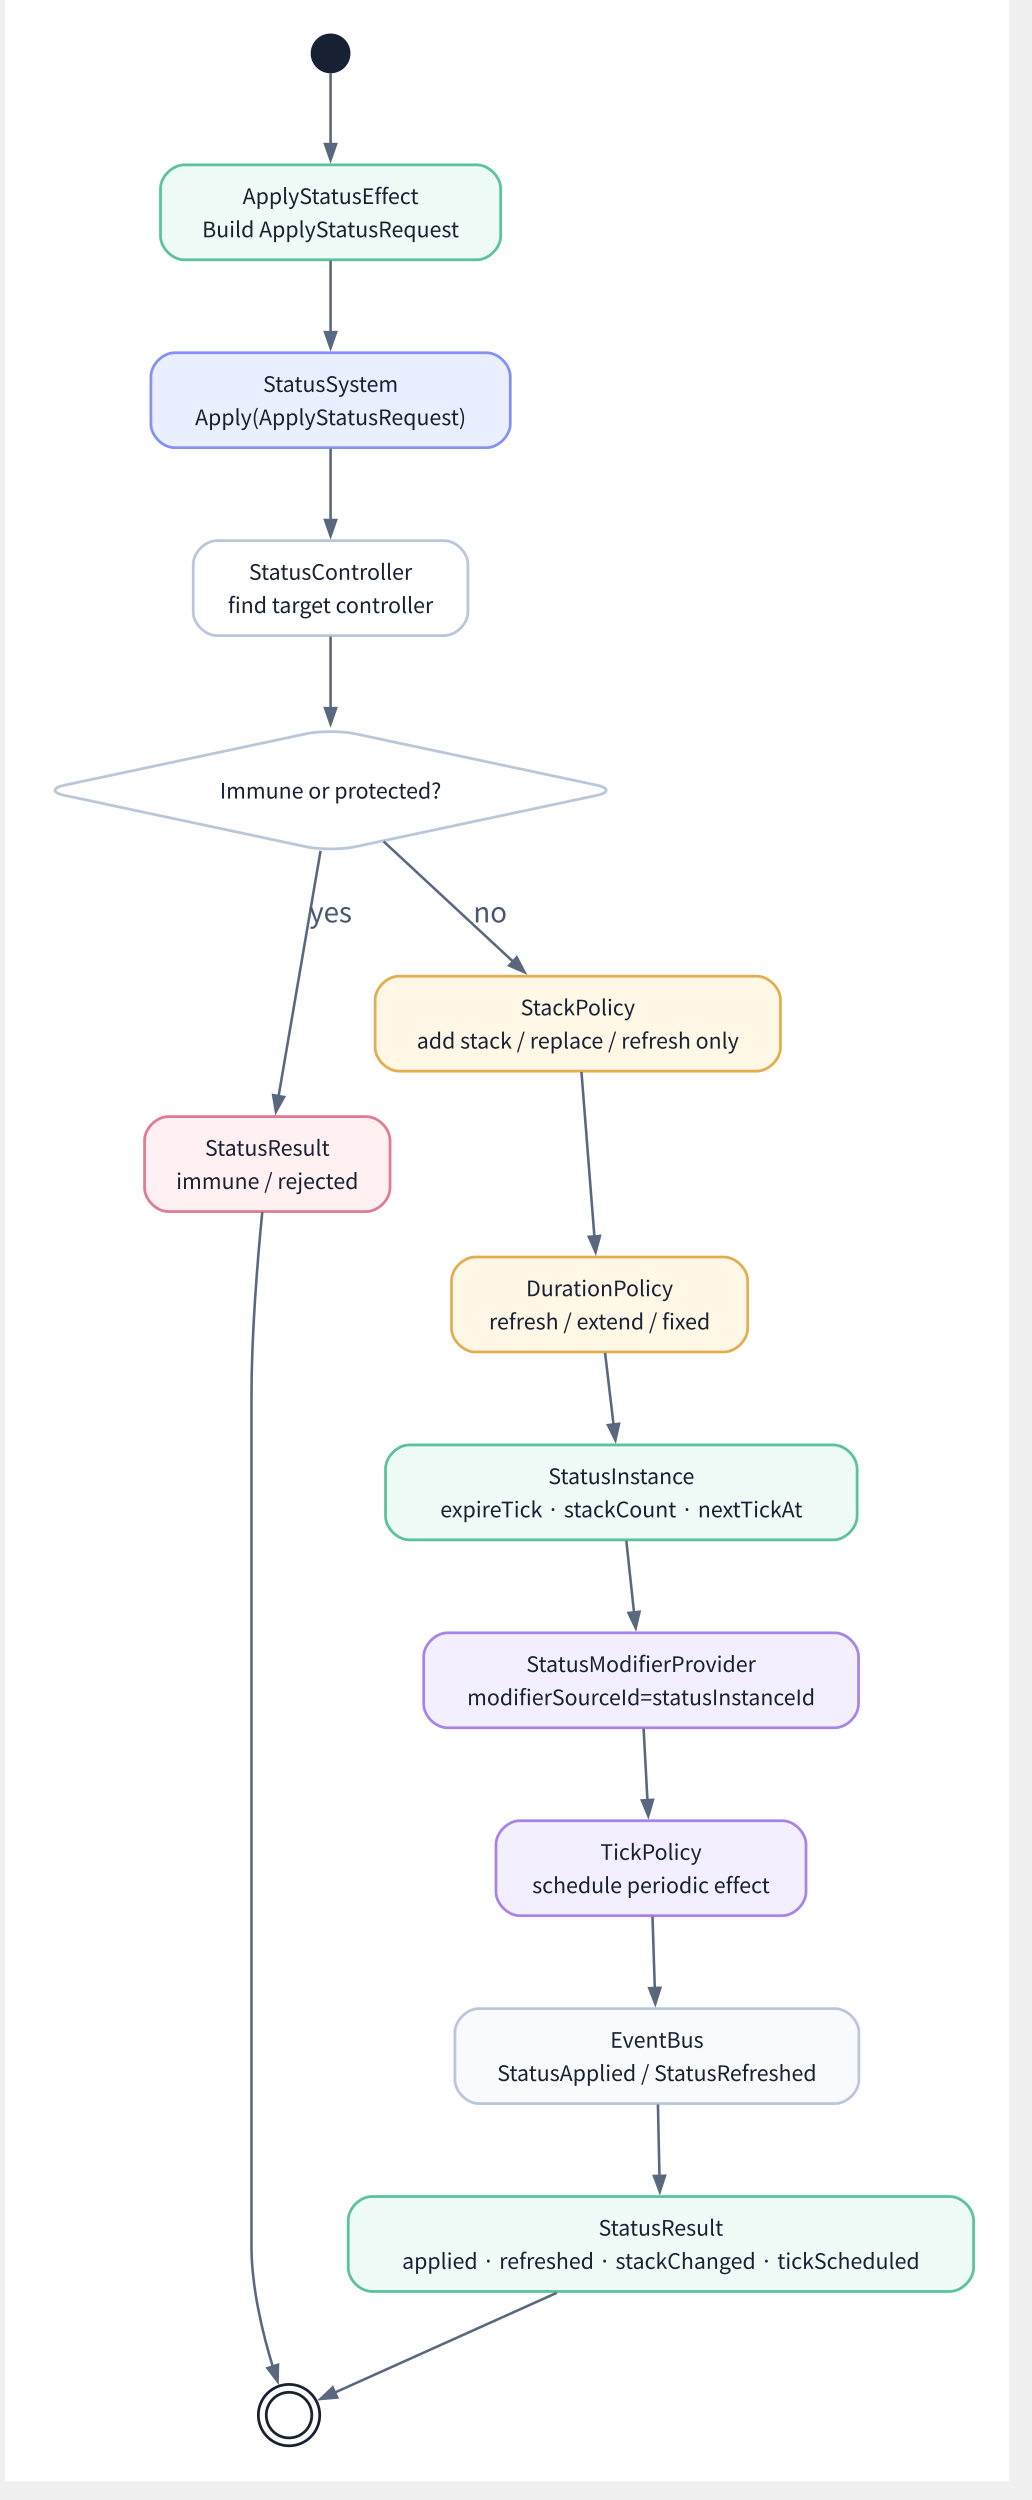
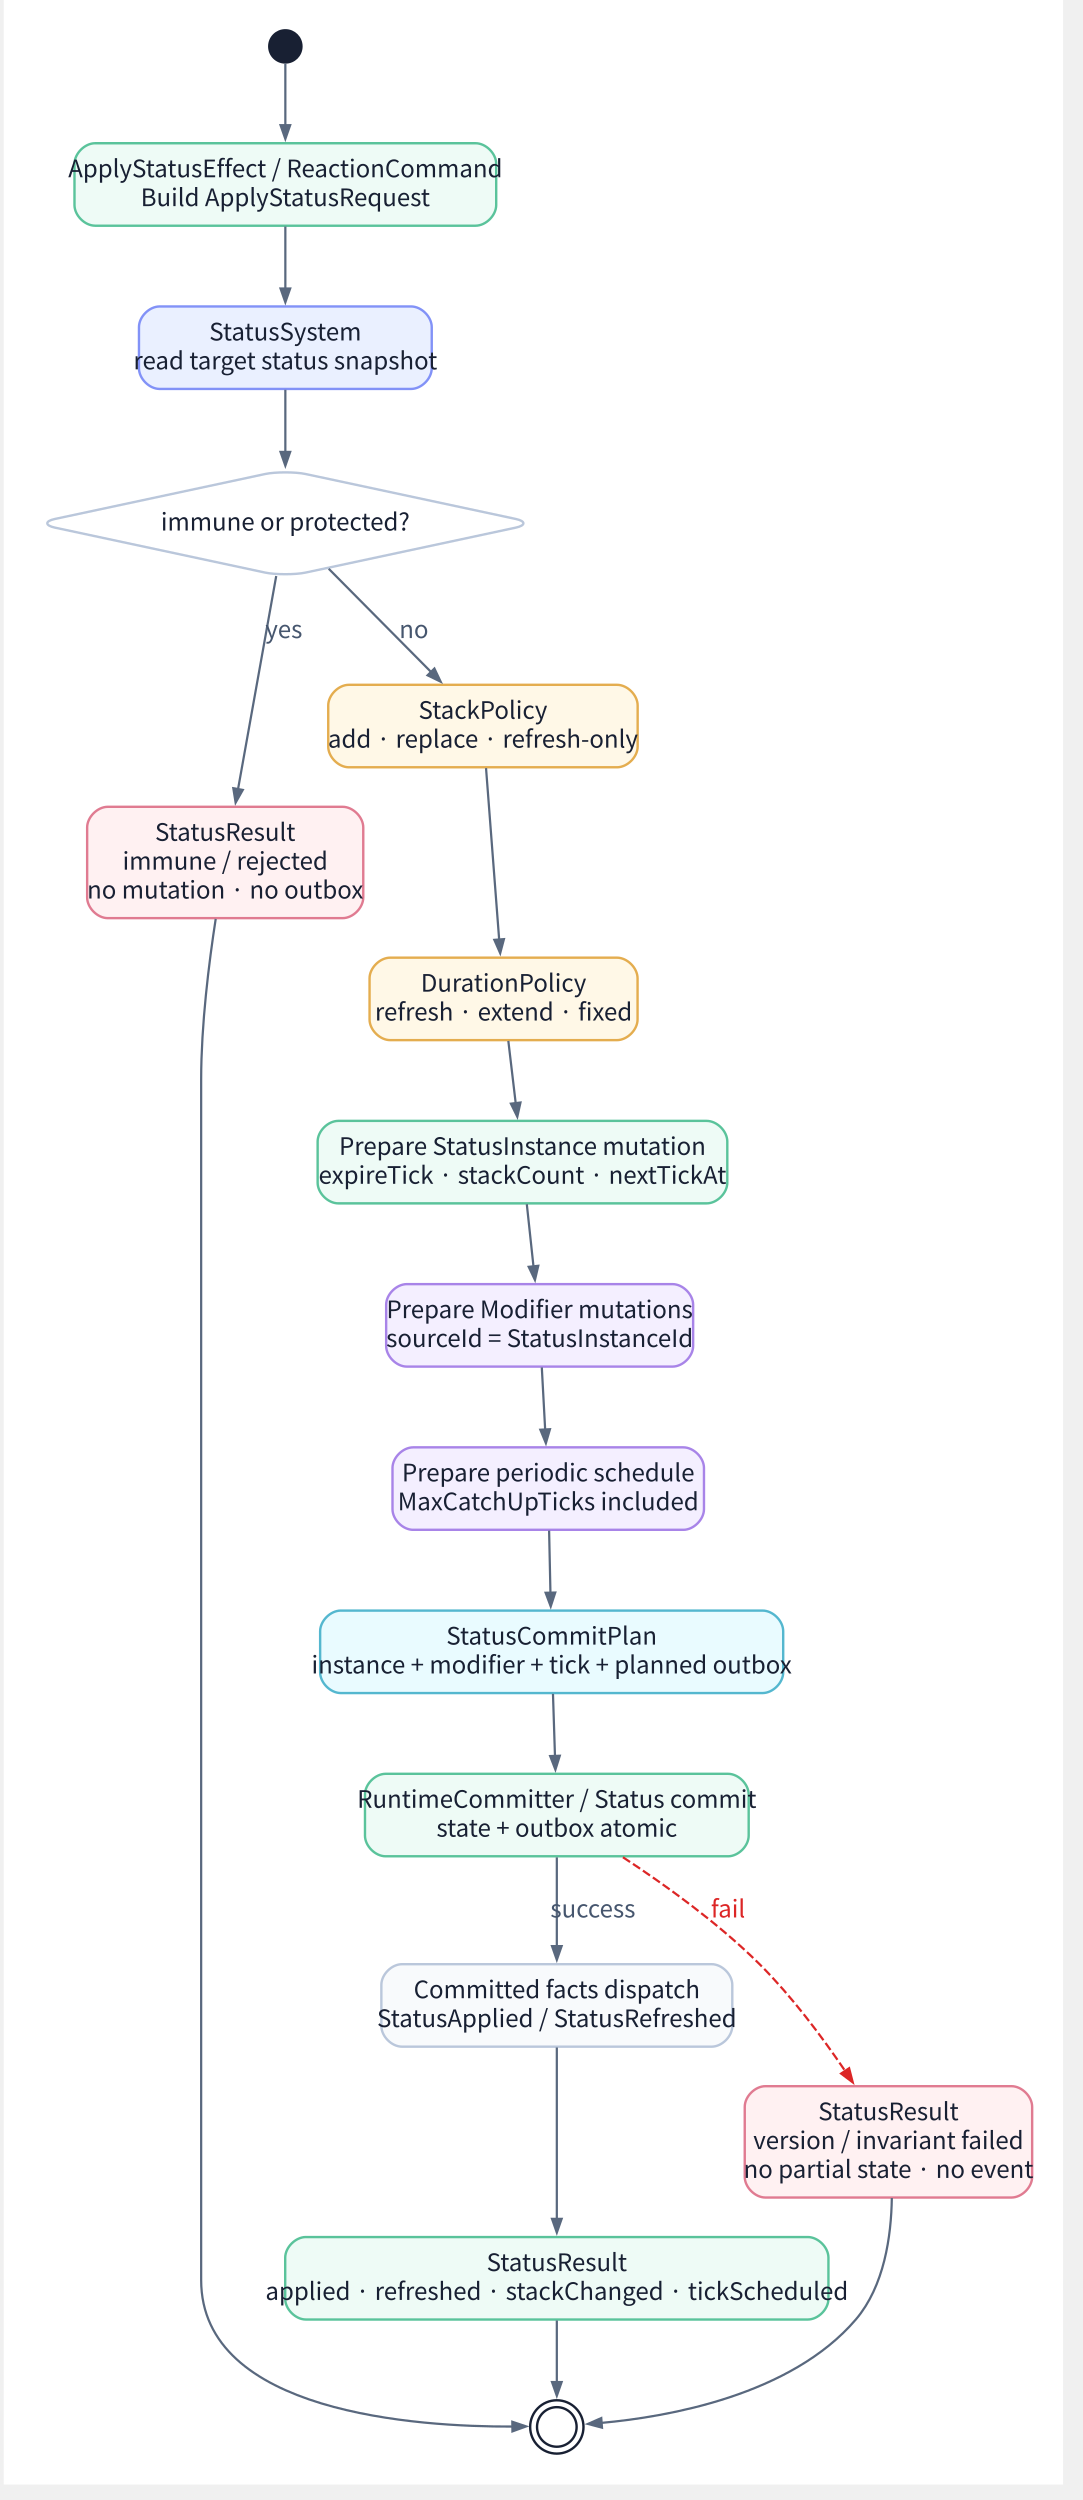
- <svg xmlns="http://www.w3.org/2000/svg" width="525pt" height="1272pt" viewBox="9.00 9.00 516.00 1264.00">
-   <style>.node text { font-size: 90%; }</style>
-   <g id="graph0" class="graph" transform="scale(1 1) rotate(0) translate(26.64 1245.6)">
-     <polygon fill="#ffffff" stroke="none" points="-18,18 -18,-1236.96 489.74,-1236.96 489.74,18 -18,18" />
+ <svg xmlns="http://www.w3.org/2000/svg" width="634pt" height="1464pt" viewBox="9.00 9.00 625.00 1455.00">
+   <g id="graph0" class="graph" transform="scale(1 1) rotate(0) translate(26.64 1437)">
+     <polygon fill="#ffffff" stroke="none" points="-18,18 -18,-1428.36 598.52,-1428.36 598.52,18 -18,18" />
    <g id="node1" class="node">
-       <ellipse fill="#182033" stroke="#182033" stroke-width="1.4" cx="146.65" cy="-1209.6" rx="9.36" ry="9.36" />
+       <ellipse fill="#182033" stroke="#182033" stroke-width="1.4" cx="145.88" cy="-1401" rx="9.36" ry="9.36" />
    </g>
    <g id="node2" class="node">
-       <path fill="#eefbf6" stroke="#5ac39b" stroke-width="1.4" d="M220.65,-1153.24C220.65,-1153.24 72.66,-1153.24 72.66,-1153.24 66.66,-1153.24 60.66,-1147.24 60.66,-1141.24 60.66,-1141.24 60.66,-1117.24 60.66,-1117.24 60.66,-1111.24 66.66,-1105.24 72.66,-1105.24 72.66,-1105.24 220.65,-1105.24 220.65,-1105.24 226.65,-1105.24 232.65,-1111.24 232.65,-1117.24 232.65,-1117.24 232.65,-1141.24 232.65,-1141.24 232.65,-1147.24 226.65,-1153.24 220.65,-1153.24" />
-       <text xml:space="preserve" text-anchor="middle" x="146.65" y="-1133.44" font-family="Noto Sans CJK KR" font-size="14.00" fill="#182033">ApplyStatusEffect</text>
-       <text xml:space="preserve" text-anchor="middle" x="146.65" y="-1116.64" font-family="Noto Sans CJK KR" font-size="14.00" fill="#182033">Build ApplyStatusRequest</text>
+       <path fill="#eefbf6" stroke="#5ac39b" stroke-width="1.4" d="M256.6,-1344.64C256.6,-1344.64 35.16,-1344.64 35.16,-1344.64 29.16,-1344.64 23.16,-1338.64 23.16,-1332.64 23.16,-1332.64 23.16,-1308.64 23.16,-1308.64 23.16,-1302.64 29.16,-1296.64 35.16,-1296.64 35.16,-1296.64 256.6,-1296.64 256.6,-1296.64 262.6,-1296.64 268.6,-1302.64 268.6,-1308.64 268.6,-1308.64 268.6,-1332.64 268.6,-1332.64 268.6,-1338.64 262.6,-1344.64 256.6,-1344.64" />
+       <text xml:space="preserve" text-anchor="middle" x="145.88" y="-1324.84" font-family="Noto Sans CJK KR" font-size="14.00" fill="#182033">ApplyStatusEffect / ReactionCommand</text>
+       <text xml:space="preserve" text-anchor="middle" x="145.88" y="-1308.04" font-family="Noto Sans CJK KR" font-size="14.00" fill="#182033">Build ApplyStatusRequest</text>
    </g>
    <g id="edge1" class="edge">
-       <path fill="none" stroke="#59687e" stroke-width="1.3" d="M146.65,-1199.61C146.65,-1190.77 146.65,-1176.72 146.65,-1163.58" />
-       <polygon fill="#59687e" stroke="#59687e" stroke-width="1.3" points="149.45,-1163.76 146.65,-1155.76 143.85,-1163.76 149.45,-1163.76" />
+       <path fill="none" stroke="#59687e" stroke-width="1.3" d="M145.88,-1391.01C145.88,-1382.17 145.88,-1368.12 145.88,-1354.98" />
+       <polygon fill="#59687e" stroke="#59687e" stroke-width="1.3" points="148.68,-1355.16 145.88,-1347.16 143.08,-1355.16 148.68,-1355.16" />
    </g>
    <g id="node3" class="node">
-       <path fill="#eaf0ff" stroke="#8292f7" stroke-width="1.4" d="M225.5,-1058.24C225.5,-1058.24 67.81,-1058.24 67.81,-1058.24 61.81,-1058.24 55.81,-1052.24 55.81,-1046.24 55.81,-1046.24 55.81,-1022.24 55.81,-1022.24 55.81,-1016.24 61.81,-1010.24 67.81,-1010.24 67.81,-1010.24 225.5,-1010.24 225.5,-1010.24 231.5,-1010.24 237.5,-1016.24 237.5,-1022.24 237.5,-1022.24 237.5,-1046.24 237.5,-1046.24 237.5,-1052.24 231.5,-1058.24 225.5,-1058.24" />
-       <text xml:space="preserve" text-anchor="middle" x="146.65" y="-1038.44" font-family="Noto Sans CJK KR" font-size="14.00" fill="#182033">StatusSystem</text>
-       <text xml:space="preserve" text-anchor="middle" x="146.65" y="-1021.64" font-family="Noto Sans CJK KR" font-size="14.00" fill="#182033">Apply(ApplyStatusRequest)</text>
+       <path fill="#eaf0ff" stroke="#8292f7" stroke-width="1.4" d="M219.08,-1249.64C219.08,-1249.64 72.69,-1249.64 72.69,-1249.64 66.69,-1249.64 60.69,-1243.64 60.69,-1237.64 60.69,-1237.64 60.69,-1213.64 60.69,-1213.64 60.69,-1207.64 66.69,-1201.64 72.69,-1201.64 72.69,-1201.64 219.08,-1201.64 219.08,-1201.64 225.08,-1201.64 231.08,-1207.64 231.08,-1213.64 231.08,-1213.64 231.08,-1237.64 231.08,-1237.64 231.08,-1243.64 225.08,-1249.64 219.08,-1249.64" />
+       <text xml:space="preserve" text-anchor="middle" x="145.88" y="-1229.84" font-family="Noto Sans CJK KR" font-size="14.00" fill="#182033">StatusSystem</text>
+       <text xml:space="preserve" text-anchor="middle" x="145.88" y="-1213.04" font-family="Noto Sans CJK KR" font-size="14.00" fill="#182033">read target status snapshot</text>
    </g>
    <g id="edge2" class="edge">
-       <path fill="none" stroke="#59687e" stroke-width="1.3" d="M146.65,-1104.77C146.65,-1093.76 146.65,-1080.44 146.65,-1068.41" />
-       <polygon fill="#59687e" stroke="#59687e" stroke-width="1.3" points="149.45,-1068.67 146.65,-1060.67 143.85,-1068.67 149.45,-1068.67" />
+       <path fill="none" stroke="#59687e" stroke-width="1.3" d="M145.88,-1296.17C145.88,-1285.16 145.88,-1271.84 145.88,-1259.81" />
+       <polygon fill="#59687e" stroke="#59687e" stroke-width="1.3" points="148.68,-1260.07 145.88,-1252.07 143.08,-1260.07 148.68,-1260.07" />
    </g>
    <g id="node4" class="node">
-       <path fill="#ffffff" stroke="#bac7db" stroke-width="1.4" d="M204.1,-963.24C204.1,-963.24 89.21,-963.24 89.21,-963.24 83.21,-963.24 77.21,-957.24 77.21,-951.24 77.21,-951.24 77.21,-927.24 77.21,-927.24 77.21,-921.24 83.21,-915.24 89.21,-915.24 89.21,-915.24 204.1,-915.24 204.1,-915.24 210.1,-915.24 216.1,-921.24 216.1,-927.24 216.1,-927.24 216.1,-951.24 216.1,-951.24 216.1,-957.24 210.1,-963.24 204.1,-963.24" />
-       <text xml:space="preserve" text-anchor="middle" x="146.65" y="-943.44" font-family="Noto Sans CJK KR" font-size="14.00" fill="#182033">StatusController</text>
-       <text xml:space="preserve" text-anchor="middle" x="146.65" y="-926.64" font-family="Noto Sans CJK KR" font-size="14.00" fill="#182033">find target controller</text>
+       <path fill="#ffffff" stroke="#bac7db" stroke-width="1.4" d="M134.15,-1152.13C134.15,-1152.13 11.73,-1125.95 11.73,-1125.95 5.87,-1124.69 5.87,-1122.19 11.73,-1120.93 11.73,-1120.93 134.15,-1094.75 134.15,-1094.75 140.01,-1093.49 151.75,-1093.49 157.62,-1094.75 157.62,-1094.75 280.03,-1120.93 280.03,-1120.93 285.9,-1122.19 285.9,-1124.69 280.03,-1125.95 280.03,-1125.95 157.62,-1152.13 157.62,-1152.13 151.75,-1153.39 140.01,-1153.39 134.15,-1152.13" />
+       <text xml:space="preserve" text-anchor="middle" x="145.88" y="-1119.24" font-family="Noto Sans CJK KR" font-size="14.00" fill="#182033">immune or protected?</text>
    </g>
    <g id="edge3" class="edge">
-       <path fill="none" stroke="#59687e" stroke-width="1.3" d="M146.65,-1009.77C146.65,-998.76 146.65,-985.44 146.65,-973.41" />
-       <polygon fill="#59687e" stroke="#59687e" stroke-width="1.3" points="149.45,-973.67 146.65,-965.67 143.85,-973.67 149.45,-973.67" />
+       <path fill="none" stroke="#59687e" stroke-width="1.3" d="M145.88,-1201.15C145.88,-1190.28 145.88,-1177.07 145.88,-1164.69" />
+       <polygon fill="#59687e" stroke="#59687e" stroke-width="1.3" points="148.68,-1164.97 145.88,-1156.97 143.08,-1164.97 148.68,-1164.97" />
    </g>
    <g id="node5" class="node">
-       <path fill="#ffffff" stroke="#bac7db" stroke-width="1.4" d="M134.92,-865.74C134.92,-865.74 11.74,-839.54 11.74,-839.54 5.87,-838.29 5.87,-835.79 11.74,-834.54 11.74,-834.54 134.92,-808.34 134.92,-808.34 140.79,-807.09 152.52,-807.09 158.39,-808.34 158.39,-808.34 281.57,-834.54 281.57,-834.54 287.44,-835.79 287.44,-838.29 281.57,-839.54 281.57,-839.54 158.39,-865.74 158.39,-865.74 152.52,-866.99 140.79,-866.99 134.92,-865.74" />
-       <text xml:space="preserve" text-anchor="middle" x="146.65" y="-832.84" font-family="Noto Sans CJK KR" font-size="14.00" fill="#182033">Immune or protected?</text>
+       <path fill="#fff1f2" stroke="#e07b91" stroke-width="1.4" d="M179.23,-958.44C179.23,-958.44 42.53,-958.44 42.53,-958.44 36.53,-958.44 30.53,-952.44 30.53,-946.44 30.53,-946.44 30.53,-905.64 30.53,-905.64 30.53,-899.64 36.53,-893.64 42.53,-893.64 42.53,-893.64 179.23,-893.64 179.23,-893.64 185.23,-893.64 191.23,-899.64 191.23,-905.64 191.23,-905.64 191.23,-946.44 191.23,-946.44 191.23,-952.44 185.23,-958.44 179.23,-958.44" />
+       <text xml:space="preserve" text-anchor="middle" x="110.88" y="-938.64" font-family="Noto Sans CJK KR" font-size="14.00" fill="#182033">StatusResult</text>
+       <text xml:space="preserve" text-anchor="middle" x="110.88" y="-921.84" font-family="Noto Sans CJK KR" font-size="14.00" fill="#182033">immune / rejected</text>
+       <text xml:space="preserve" text-anchor="middle" x="110.88" y="-905.04" font-family="Noto Sans CJK KR" font-size="14.00" fill="#182033">no mutation · no outbox</text>
    </g>
    <g id="edge4" class="edge">
-       <path fill="none" stroke="#59687e" stroke-width="1.3" d="M146.65,-914.75C146.65,-903.88 146.65,-890.67 146.65,-878.29" />
-       <polygon fill="#59687e" stroke="#59687e" stroke-width="1.3" points="149.45,-878.57 146.65,-870.57 143.85,-878.57 149.45,-878.57" />
+       <path fill="none" stroke="#59687e" stroke-width="1.3" d="M140.57,-1092.76C134.63,-1059.64 124.99,-1005.8 118.31,-968.52" />
+       <polygon fill="#59687e" stroke="#59687e" stroke-width="1.3" points="121.11,-968.27 116.94,-960.88 115.6,-969.25 121.11,-968.27" />
+       <text xml:space="preserve" text-anchor="middle" x="145.01" y="-1056.64" font-family="Noto Sans CJK KR" font-size="14.00" fill="#46566e">yes</text>
    </g>
    <g id="node6" class="node">
-       <path fill="#fff1f2" stroke="#e07b91" stroke-width="1.4" d="M164.71,-672.04C164.71,-672.04 64.6,-672.04 64.6,-672.04 58.6,-672.04 52.6,-666.04 52.6,-660.04 52.6,-660.04 52.6,-636.04 52.6,-636.04 52.6,-630.04 58.6,-624.04 64.6,-624.04 64.6,-624.04 164.71,-624.04 164.71,-624.04 170.71,-624.04 176.71,-630.04 176.71,-636.04 176.71,-636.04 176.71,-660.04 176.71,-660.04 176.71,-666.04 170.71,-672.04 164.71,-672.04" />
-       <text xml:space="preserve" text-anchor="middle" x="114.65" y="-652.24" font-family="Noto Sans CJK KR" font-size="14.00" fill="#182033">StatusResult</text>
-       <text xml:space="preserve" text-anchor="middle" x="114.65" y="-635.44" font-family="Noto Sans CJK KR" font-size="14.00" fill="#182033">immune / rejected</text>
+       <path fill="#fff8e7" stroke="#e4ad4f" stroke-width="1.4" d="M338.92,-1029.44C338.92,-1029.44 182.84,-1029.44 182.84,-1029.44 176.84,-1029.44 170.84,-1023.44 170.84,-1017.44 170.84,-1017.44 170.84,-993.44 170.84,-993.44 170.84,-987.44 176.84,-981.44 182.84,-981.44 182.84,-981.44 338.92,-981.44 338.92,-981.44 344.92,-981.44 350.92,-987.44 350.92,-993.44 350.92,-993.44 350.92,-1017.44 350.92,-1017.44 350.92,-1023.44 344.92,-1029.44 338.92,-1029.44" />
+       <text xml:space="preserve" text-anchor="middle" x="260.88" y="-1009.64" font-family="Noto Sans CJK KR" font-size="14.00" fill="#182033">StackPolicy</text>
+       <text xml:space="preserve" text-anchor="middle" x="260.88" y="-992.84" font-family="Noto Sans CJK KR" font-size="14.00" fill="#182033">add · replace · refresh-only</text>
+     </g>
+     <g id="edge6" class="edge">
+       <path fill="none" stroke="#59687e" stroke-width="1.3" d="M171.12,-1096.98C188.78,-1079.16 212.46,-1055.29 231.06,-1036.52" />
+       <polygon fill="#59687e" stroke="#59687e" stroke-width="1.3" points="232.63,-1038.91 236.27,-1031.26 228.65,-1034.97 232.63,-1038.91" />
+       <text xml:space="preserve" text-anchor="middle" x="220.68" y="-1056.64" font-family="Noto Sans CJK KR" font-size="14.00" fill="#46566e">no</text>
+     </g>
+     <g id="node16" class="node">
+       <ellipse fill="#ffffff" stroke="#182033" stroke-width="1.4" cx="303.88" cy="-15.52" rx="11.52" ry="11.52" />
+       <ellipse fill="none" stroke="#182033" stroke-width="1.4" cx="303.88" cy="-15.52" rx="15.52" ry="15.52" />
    </g>
    <g id="edge5" class="edge">
-       <path fill="none" stroke="#59687e" stroke-width="1.3" d="M141.58,-806.41C135.81,-772.67 126.4,-717.66 120.37,-682.43" />
-       <polygon fill="#59687e" stroke="#59687e" stroke-width="1.3" points="123.13,-681.96 119.02,-674.55 117.61,-682.91 123.13,-681.96" />
-       <text xml:space="preserve" text-anchor="middle" x="146.66" y="-770.24" font-family="Noto Sans CJK KR" font-size="14.00" fill="#46566e">yes</text>
+       <path fill="none" stroke="#59687e" stroke-width="1.3" d="M105.35,-893.19C101.44,-867.91 96.88,-831.62 96.88,-799.64 96.88,-799.64 96.88,-799.64 96.88,-101.04 96.88,-23.55 222.76,-15.52 278.2,-15.74" />
+       <polygon fill="#59687e" stroke="#59687e" stroke-width="1.3" points="277.98,-18.53 286.02,-15.84 278.05,-12.94 277.98,-18.53" />
    </g>
    <g id="node7" class="node">
-       <path fill="#fff8e7" stroke="#e4ad4f" stroke-width="1.4" d="M362.13,-743.04C362.13,-743.04 181.18,-743.04 181.18,-743.04 175.18,-743.04 169.18,-737.04 169.18,-731.04 169.18,-731.04 169.18,-707.04 169.18,-707.04 169.18,-701.04 175.18,-695.04 181.18,-695.04 181.18,-695.04 362.13,-695.04 362.13,-695.04 368.13,-695.04 374.13,-701.04 374.13,-707.04 374.13,-707.04 374.13,-731.04 374.13,-731.04 374.13,-737.04 368.13,-743.04 362.13,-743.04" />
-       <text xml:space="preserve" text-anchor="middle" x="271.65" y="-723.24" font-family="Noto Sans CJK KR" font-size="14.00" fill="#182033">StackPolicy</text>
-       <text xml:space="preserve" text-anchor="middle" x="271.65" y="-706.44" font-family="Noto Sans CJK KR" font-size="14.00" fill="#182033">add stack / replace / refresh only</text>
+       <path fill="#fff8e7" stroke="#e4ad4f" stroke-width="1.4" d="M338.87,-870.64C338.87,-870.64 206.89,-870.64 206.89,-870.64 200.89,-870.64 194.89,-864.64 194.89,-858.64 194.89,-858.64 194.89,-834.64 194.89,-834.64 194.89,-828.64 200.89,-822.64 206.89,-822.64 206.89,-822.64 338.87,-822.64 338.87,-822.64 344.87,-822.64 350.87,-828.64 350.87,-834.64 350.87,-834.64 350.87,-858.64 350.87,-858.64 350.87,-864.64 344.87,-870.64 338.87,-870.64" />
+       <text xml:space="preserve" text-anchor="middle" x="272.88" y="-850.84" font-family="Noto Sans CJK KR" font-size="14.00" fill="#182033">DurationPolicy</text>
+       <text xml:space="preserve" text-anchor="middle" x="272.88" y="-834.04" font-family="Noto Sans CJK KR" font-size="14.00" fill="#182033">refresh · extend · fixed</text>
    </g>
    <g id="edge7" class="edge">
-       <path fill="none" stroke="#59687e" stroke-width="1.3" d="M173.47,-811.16C192.64,-793.37 218.54,-769.33 238.92,-750.41" />
-       <polygon fill="#59687e" stroke="#59687e" stroke-width="1.3" points="240.76,-752.53 244.72,-745.03 236.95,-748.42 240.76,-752.53" />
-       <text xml:space="preserve" text-anchor="middle" x="227.35" y="-770.24" font-family="Noto Sans CJK KR" font-size="14.00" fill="#46566e">no</text>
+       <path fill="none" stroke="#59687e" stroke-width="1.3" d="M262.68,-980.97C264.71,-954.41 268.04,-910.95 270.34,-880.91" />
+       <polygon fill="#59687e" stroke="#59687e" stroke-width="1.3" points="273.1,-881.43 270.92,-873.24 267.52,-881 273.1,-881.43" />
+     </g>
+     <g id="node8" class="node">
+       <path fill="#eefbf6" stroke="#5ac39b" stroke-width="1.4" d="M391.1,-775.64C391.1,-775.64 176.67,-775.64 176.67,-775.64 170.67,-775.64 164.67,-769.64 164.67,-763.64 164.67,-763.64 164.67,-739.64 164.67,-739.64 164.67,-733.64 170.67,-727.64 176.67,-727.64 176.67,-727.64 391.1,-727.64 391.1,-727.64 397.1,-727.64 403.1,-733.64 403.1,-739.64 403.1,-739.64 403.1,-763.64 403.1,-763.64 403.1,-769.64 397.1,-775.64 391.1,-775.64" />
+       <text xml:space="preserve" text-anchor="middle" x="283.88" y="-755.84" font-family="Noto Sans CJK KR" font-size="14.00" fill="#182033">Prepare StatusInstance mutation</text>
+       <text xml:space="preserve" text-anchor="middle" x="283.88" y="-739.04" font-family="Noto Sans CJK KR" font-size="14.00" fill="#182033">expireTick · stackCount · nextTickAt</text>
+     </g>
+     <g id="edge8" class="edge">
+       <path fill="none" stroke="#59687e" stroke-width="1.3" d="M275.66,-822.17C276.96,-811.16 278.54,-797.84 279.96,-785.81" />
+       <polygon fill="#59687e" stroke="#59687e" stroke-width="1.3" points="282.72,-786.33 280.88,-778.05 277.16,-785.67 282.72,-786.33" />
+     </g>
+     <g id="node9" class="node">
+       <path fill="#f4efff" stroke="#a884e8" stroke-width="1.4" d="M371.22,-680.64C371.22,-680.64 216.55,-680.64 216.55,-680.64 210.55,-680.64 204.55,-674.64 204.55,-668.64 204.55,-668.64 204.55,-644.64 204.55,-644.64 204.55,-638.64 210.55,-632.64 216.55,-632.64 216.55,-632.64 371.22,-632.64 371.22,-632.64 377.22,-632.64 383.22,-638.64 383.22,-644.64 383.22,-644.64 383.22,-668.64 383.22,-668.64 383.22,-674.64 377.22,-680.64 371.22,-680.64" />
+       <text xml:space="preserve" text-anchor="middle" x="293.88" y="-660.84" font-family="Noto Sans CJK KR" font-size="14.00" fill="#182033">Prepare Modifier mutations</text>
+       <text xml:space="preserve" text-anchor="middle" x="293.88" y="-644.04" font-family="Noto Sans CJK KR" font-size="14.00" fill="#182033">sourceId = StatusInstanceId</text>
+     </g>
+     <g id="edge9" class="edge">
+       <path fill="none" stroke="#59687e" stroke-width="1.3" d="M286.41,-727.17C287.59,-716.16 289.02,-702.84 290.31,-690.81" />
+       <polygon fill="#59687e" stroke="#59687e" stroke-width="1.3" points="293.08,-691.31 291.15,-683.06 287.51,-690.71 293.08,-691.31" />
+     </g>
+     <g id="node10" class="node">
+       <path fill="#f4efff" stroke="#a884e8" stroke-width="1.4" d="M377.52,-585.64C377.52,-585.64 220.24,-585.64 220.24,-585.64 214.24,-585.64 208.24,-579.64 208.24,-573.64 208.24,-573.64 208.24,-549.64 208.24,-549.64 208.24,-543.64 214.24,-537.64 220.24,-537.64 220.24,-537.64 377.52,-537.64 377.52,-537.64 383.52,-537.64 389.52,-543.64 389.52,-549.64 389.52,-549.64 389.52,-573.64 389.52,-573.64 389.52,-579.64 383.52,-585.64 377.52,-585.64" />
+       <text xml:space="preserve" text-anchor="middle" x="298.88" y="-565.84" font-family="Noto Sans CJK KR" font-size="14.00" fill="#182033">Prepare periodic schedule</text>
+       <text xml:space="preserve" text-anchor="middle" x="298.88" y="-549.04" font-family="Noto Sans CJK KR" font-size="14.00" fill="#182033">MaxCatchUpTicks included</text>
+     </g>
+     <g id="edge10" class="edge">
+       <path fill="none" stroke="#59687e" stroke-width="1.3" d="M295.14,-632.17C295.74,-621.16 296.45,-607.84 297.1,-595.81" />
+       <polygon fill="#59687e" stroke="#59687e" stroke-width="1.3" points="299.88,-596.2 297.51,-588.07 294.29,-595.9 299.88,-596.2" />
+     </g>
+     <g id="node11" class="node">
+       <path fill="#e9fbff" stroke="#54b7cf" stroke-width="1.4" d="M423.63,-490.64C423.63,-490.64 178.13,-490.64 178.13,-490.64 172.13,-490.64 166.13,-484.64 166.13,-478.64 166.13,-478.64 166.13,-454.64 166.13,-454.64 166.13,-448.64 172.13,-442.64 178.13,-442.64 178.13,-442.64 423.63,-442.64 423.63,-442.64 429.63,-442.64 435.63,-448.64 435.63,-454.64 435.63,-454.64 435.63,-478.64 435.63,-478.64 435.63,-484.64 429.63,-490.64 423.63,-490.64" />
+       <text xml:space="preserve" text-anchor="middle" x="300.88" y="-470.84" font-family="Noto Sans CJK KR" font-size="14.00" fill="#182033">StatusCommitPlan</text>
+       <text xml:space="preserve" text-anchor="middle" x="300.88" y="-454.04" font-family="Noto Sans CJK KR" font-size="14.00" fill="#182033">instance + modifier + tick + planned outbox</text>
+     </g>
+     <g id="edge11" class="edge">
+       <path fill="none" stroke="#59687e" stroke-width="1.3" d="M299.39,-537.17C299.62,-526.16 299.91,-512.84 300.17,-500.81" />
+       <polygon fill="#59687e" stroke="#59687e" stroke-width="1.3" points="302.96,-501.13 300.33,-493.07 297.36,-501.01 302.96,-501.13" />
+     </g>
+     <g id="node12" class="node">
+       <path fill="#eefbf6" stroke="#5ac39b" stroke-width="1.4" d="M403.54,-395.64C403.54,-395.64 204.23,-395.64 204.23,-395.64 198.23,-395.64 192.23,-389.64 192.23,-383.64 192.23,-383.64 192.23,-359.64 192.23,-359.64 192.23,-353.64 198.23,-347.64 204.23,-347.64 204.23,-347.64 403.54,-347.64 403.54,-347.64 409.54,-347.64 415.54,-353.64 415.54,-359.64 415.54,-359.64 415.54,-383.64 415.54,-383.64 415.54,-389.64 409.54,-395.64 403.54,-395.64" />
+       <text xml:space="preserve" text-anchor="middle" x="303.88" y="-375.84" font-family="Noto Sans CJK KR" font-size="14.00" fill="#182033">RuntimeCommitter / Status commit</text>
+       <text xml:space="preserve" text-anchor="middle" x="303.88" y="-359.04" font-family="Noto Sans CJK KR" font-size="14.00" fill="#182033">state + outbox atomic</text>
+     </g>
+     <g id="edge12" class="edge">
+       <path fill="none" stroke="#59687e" stroke-width="1.3" d="M301.64,-442.17C301.99,-431.16 302.42,-417.84 302.81,-405.81" />
+       <polygon fill="#59687e" stroke="#59687e" stroke-width="1.3" points="305.6,-406.15 303.06,-398.07 300.01,-405.97 305.6,-406.15" />
+     </g>
+     <g id="node13" class="node">
+       <path fill="#f8fafc" stroke="#bac7db" stroke-width="1.4" d="M394,-284.84C394,-284.84 213.76,-284.84 213.76,-284.84 207.76,-284.84 201.76,-278.84 201.76,-272.84 201.76,-272.84 201.76,-248.84 201.76,-248.84 201.76,-242.84 207.76,-236.84 213.76,-236.84 213.76,-236.84 394,-236.84 394,-236.84 400,-236.84 406,-242.84 406,-248.84 406,-248.84 406,-272.84 406,-272.84 406,-278.84 400,-284.84 394,-284.84" />
+       <text xml:space="preserve" text-anchor="middle" x="303.88" y="-265.04" font-family="Noto Sans CJK KR" font-size="14.00" fill="#182033">Committed facts dispatch</text>
+       <text xml:space="preserve" text-anchor="middle" x="303.88" y="-248.24" font-family="Noto Sans CJK KR" font-size="14.00" fill="#182033">StatusApplied / StatusRefreshed</text>
+     </g>
+     <g id="edge15" class="edge">
+       <path fill="none" stroke="#59687e" stroke-width="1.3" d="M303.88,-347.03C303.88,-331.92 303.88,-312.08 303.88,-295.35" />
+       <polygon fill="#59687e" stroke="#59687e" stroke-width="1.3" points="306.68,-295.37 303.88,-287.37 301.08,-295.37 306.68,-295.37" />
+       <text xml:space="preserve" text-anchor="middle" x="324.87" y="-312.04" font-family="Noto Sans CJK KR" font-size="14.00" fill="#46566e">success</text>
+     </g>
+     <g id="node15" class="node">
+       <path fill="#fff1f2" stroke="#e07b91" stroke-width="1.4" d="M568.52,-213.84C568.52,-213.84 425.25,-213.84 425.25,-213.84 419.25,-213.84 413.25,-207.84 413.25,-201.84 413.25,-201.84 413.25,-161.04 413.25,-161.04 413.25,-155.04 419.25,-149.04 425.25,-149.04 425.25,-149.04 568.52,-149.04 568.52,-149.04 574.52,-149.04 580.52,-155.04 580.52,-161.04 580.52,-161.04 580.52,-201.84 580.52,-201.84 580.52,-207.84 574.52,-213.84 568.52,-213.84" />
+       <text xml:space="preserve" text-anchor="middle" x="496.88" y="-194.04" font-family="Noto Sans CJK KR" font-size="14.00" fill="#182033">StatusResult</text>
+       <text xml:space="preserve" text-anchor="middle" x="496.88" y="-177.24" font-family="Noto Sans CJK KR" font-size="14.00" fill="#182033">version / invariant failed</text>
+       <text xml:space="preserve" text-anchor="middle" x="496.88" y="-160.44" font-family="Noto Sans CJK KR" font-size="14.00" fill="#182033">no partial state · no event</text>
+     </g>
+     <g id="edge13" class="edge">
+       <path fill="none" stroke="#dc2626" stroke-width="1.3" stroke-dasharray="5,2" d="M342.36,-347.08C366.64,-331.18 397.84,-308.8 421.88,-284.84 440.59,-266.19 458.23,-242.56 471.69,-222.69" />
+       <polygon fill="#dc2626" stroke="#dc2626" stroke-width="1.3" points="473.99,-224.28 476.1,-216.07 469.33,-221.18 473.99,-224.28" />
+       <text xml:space="preserve" text-anchor="middle" x="403.54" y="-312.04" font-family="Noto Sans CJK KR" font-size="14.00" fill="#dc2626">fail</text>
    </g>
    <g id="node14" class="node">
-       <ellipse fill="#ffffff" stroke="#182033" stroke-width="1.4" cx="125.65" cy="-15.52" rx="11.52" ry="11.52" />
-       <ellipse fill="none" stroke="#182033" stroke-width="1.4" cx="125.65" cy="-15.52" rx="15.52" ry="15.52" />
+       <path fill="#eefbf6" stroke="#5ac39b" stroke-width="1.4" d="M449.96,-126.04C449.96,-126.04 157.8,-126.04 157.8,-126.04 151.8,-126.04 145.8,-120.04 145.8,-114.04 145.8,-114.04 145.8,-90.04 145.8,-90.04 145.8,-84.04 151.8,-78.04 157.8,-78.04 157.8,-78.04 449.96,-78.04 449.96,-78.04 455.96,-78.04 461.96,-84.04 461.96,-90.04 461.96,-90.04 461.96,-114.04 461.96,-114.04 461.96,-120.04 455.96,-126.04 449.96,-126.04" />
+       <text xml:space="preserve" text-anchor="middle" x="303.88" y="-106.24" font-family="Noto Sans CJK KR" font-size="14.00" fill="#182033">StatusResult</text>
+       <text xml:space="preserve" text-anchor="middle" x="303.88" y="-89.44" font-family="Noto Sans CJK KR" font-size="14.00" fill="#182033">applied · refreshed · stackChanged · tickScheduled</text>
    </g>
-     <g id="edge6" class="edge">
-       <path fill="none" stroke="#59687e" stroke-width="1.3" d="M112.12,-623.76C109.78,-600.18 106.65,-562.62 106.65,-530.04 106.65,-530.04 106.65,-530.04 106.65,-101.04 106.65,-79.92 112.37,-56.53 117.53,-39.73" />
-       <polygon fill="#59687e" stroke="#59687e" stroke-width="1.3" points="120.06,-41 119.86,-32.53 114.74,-39.28 120.06,-41" />
+     <g id="edge16" class="edge">
+       <path fill="none" stroke="#59687e" stroke-width="1.3" d="M303.88,-236.37C303.88,-209.81 303.88,-166.35 303.88,-136.31" />
+       <polygon fill="#59687e" stroke="#59687e" stroke-width="1.3" points="306.68,-136.64 303.88,-128.64 301.08,-136.64 306.68,-136.64" />
    </g>
-     <g id="node8" class="node">
-       <path fill="#fff8e7" stroke="#e4ad4f" stroke-width="1.4" d="M345.54,-601.04C345.54,-601.04 219.77,-601.04 219.77,-601.04 213.77,-601.04 207.77,-595.04 207.77,-589.04 207.77,-589.04 207.77,-565.04 207.77,-565.04 207.77,-559.04 213.77,-553.04 219.77,-553.04 219.77,-553.04 345.54,-553.04 345.54,-553.04 351.54,-553.04 357.54,-559.04 357.54,-565.04 357.54,-565.04 357.54,-589.04 357.54,-589.04 357.54,-595.04 351.54,-601.04 345.54,-601.04" />
-       <text xml:space="preserve" text-anchor="middle" x="282.65" y="-581.24" font-family="Noto Sans CJK KR" font-size="14.00" fill="#182033">DurationPolicy</text>
-       <text xml:space="preserve" text-anchor="middle" x="282.65" y="-564.44" font-family="Noto Sans CJK KR" font-size="14.00" fill="#182033">refresh / extend / fixed</text>
-     </g>
-     <g id="edge8" class="edge">
-       <path fill="none" stroke="#59687e" stroke-width="1.3" d="M273.5,-694.61C275.29,-671.79 278.03,-636.9 280.05,-611.23" />
-       <polygon fill="#59687e" stroke="#59687e" stroke-width="1.3" points="282.82,-611.71 280.65,-603.51 277.23,-611.27 282.82,-611.71" />
-     </g>
-     <g id="node9" class="node">
-       <path fill="#eefbf6" stroke="#5ac39b" stroke-width="1.4" d="M400.87,-506.04C400.87,-506.04 186.44,-506.04 186.44,-506.04 180.44,-506.04 174.44,-500.04 174.44,-494.04 174.44,-494.04 174.44,-470.04 174.44,-470.04 174.44,-464.04 180.44,-458.04 186.44,-458.04 186.44,-458.04 400.87,-458.04 400.87,-458.04 406.87,-458.04 412.87,-464.04 412.87,-470.04 412.87,-470.04 412.87,-494.04 412.87,-494.04 412.87,-500.04 406.87,-506.04 400.87,-506.04" />
-       <text xml:space="preserve" text-anchor="middle" x="293.65" y="-486.24" font-family="Noto Sans CJK KR" font-size="14.00" fill="#182033">StatusInstance</text>
-       <text xml:space="preserve" text-anchor="middle" x="293.65" y="-469.44" font-family="Noto Sans CJK KR" font-size="14.00" fill="#182033">expireTick · stackCount · nextTickAt</text>
-     </g>
-     <g id="edge9" class="edge">
-       <path fill="none" stroke="#59687e" stroke-width="1.3" d="M285.43,-552.57C286.73,-541.56 288.31,-528.24 289.73,-516.21" />
-       <polygon fill="#59687e" stroke="#59687e" stroke-width="1.3" points="292.49,-516.73 290.65,-508.45 286.93,-516.07 292.49,-516.73" />
-     </g>
-     <g id="node10" class="node">
-       <path fill="#f4efff" stroke="#a884e8" stroke-width="1.4" d="M401.59,-411.04C401.59,-411.04 205.72,-411.04 205.72,-411.04 199.72,-411.04 193.72,-405.04 193.72,-399.04 193.72,-399.04 193.72,-375.04 193.72,-375.04 193.72,-369.04 199.72,-363.04 205.72,-363.04 205.72,-363.04 401.59,-363.04 401.59,-363.04 407.59,-363.04 413.59,-369.04 413.59,-375.04 413.59,-375.04 413.59,-399.04 413.59,-399.04 413.59,-405.04 407.59,-411.04 401.59,-411.04" />
-       <text xml:space="preserve" text-anchor="middle" x="303.65" y="-391.24" font-family="Noto Sans CJK KR" font-size="14.00" fill="#182033">StatusModifierProvider</text>
-       <text xml:space="preserve" text-anchor="middle" x="303.65" y="-374.44" font-family="Noto Sans CJK KR" font-size="14.00" fill="#182033">modifierSourceId=statusInstanceId</text>
-     </g>
-     <g id="edge10" class="edge">
-       <path fill="none" stroke="#59687e" stroke-width="1.3" d="M296.18,-457.57C297.36,-446.56 298.79,-433.24 300.09,-421.21" />
-       <polygon fill="#59687e" stroke="#59687e" stroke-width="1.3" points="302.85,-421.71 300.92,-413.46 297.28,-421.11 302.85,-421.71" />
-     </g>
-     <g id="node11" class="node">
-       <path fill="#f4efff" stroke="#a884e8" stroke-width="1.4" d="M375.03,-316.04C375.03,-316.04 242.28,-316.04 242.28,-316.04 236.28,-316.04 230.28,-310.04 230.28,-304.04 230.28,-304.04 230.28,-280.04 230.28,-280.04 230.28,-274.04 236.28,-268.04 242.28,-268.04 242.28,-268.04 375.03,-268.04 375.03,-268.04 381.03,-268.04 387.03,-274.04 387.03,-280.04 387.03,-280.04 387.03,-304.04 387.03,-304.04 387.03,-310.04 381.03,-316.04 375.03,-316.04" />
-       <text xml:space="preserve" text-anchor="middle" x="308.65" y="-296.24" font-family="Noto Sans CJK KR" font-size="14.00" fill="#182033">TickPolicy</text>
-       <text xml:space="preserve" text-anchor="middle" x="308.65" y="-279.44" font-family="Noto Sans CJK KR" font-size="14.00" fill="#182033">schedule periodic effect</text>
-     </g>
-     <g id="edge11" class="edge">
-       <path fill="none" stroke="#59687e" stroke-width="1.3" d="M304.92,-362.57C305.51,-351.56 306.22,-338.24 306.87,-326.21" />
-       <polygon fill="#59687e" stroke="#59687e" stroke-width="1.3" points="309.65,-326.6 307.29,-318.47 304.06,-326.3 309.65,-326.6" />
-     </g>
-     <g id="node12" class="node">
-       <path fill="#f8fafc" stroke="#bac7db" stroke-width="1.4" d="M401.77,-221.04C401.77,-221.04 221.53,-221.04 221.53,-221.04 215.53,-221.04 209.53,-215.04 209.53,-209.04 209.53,-209.04 209.53,-185.04 209.53,-185.04 209.53,-179.04 215.53,-173.04 221.53,-173.04 221.53,-173.04 401.77,-173.04 401.77,-173.04 407.77,-173.04 413.77,-179.04 413.77,-185.04 413.77,-185.04 413.77,-209.04 413.77,-209.04 413.77,-215.04 407.77,-221.04 401.77,-221.04" />
-       <text xml:space="preserve" text-anchor="middle" x="311.65" y="-201.24" font-family="Noto Sans CJK KR" font-size="14.00" fill="#182033">EventBus</text>
-       <text xml:space="preserve" text-anchor="middle" x="311.65" y="-184.44" font-family="Noto Sans CJK KR" font-size="14.00" fill="#182033">StatusApplied / StatusRefreshed</text>
-     </g>
-     <g id="edge12" class="edge">
-       <path fill="none" stroke="#59687e" stroke-width="1.3" d="M309.41,-267.57C309.77,-256.56 310.2,-243.24 310.58,-231.21" />
-       <polygon fill="#59687e" stroke="#59687e" stroke-width="1.3" points="313.37,-231.55 310.83,-223.47 307.78,-231.37 313.37,-231.55" />
-     </g>
-     <g id="node13" class="node">
-       <path fill="#eefbf6" stroke="#5ac39b" stroke-width="1.4" d="M459.74,-126.04C459.74,-126.04 167.57,-126.04 167.57,-126.04 161.57,-126.04 155.57,-120.04 155.57,-114.04 155.57,-114.04 155.57,-90.04 155.57,-90.04 155.57,-84.04 161.57,-78.04 167.57,-78.04 167.57,-78.04 459.74,-78.04 459.74,-78.04 465.74,-78.04 471.74,-84.04 471.74,-90.04 471.74,-90.04 471.74,-114.04 471.74,-114.04 471.74,-120.04 465.74,-126.04 459.74,-126.04" />
-       <text xml:space="preserve" text-anchor="middle" x="313.65" y="-106.24" font-family="Noto Sans CJK KR" font-size="14.00" fill="#182033">StatusResult</text>
-       <text xml:space="preserve" text-anchor="middle" x="313.65" y="-89.44" font-family="Noto Sans CJK KR" font-size="14.00" fill="#182033">applied · refreshed · stackChanged · tickScheduled</text>
-     </g>
-     <g id="edge13" class="edge">
-       <path fill="none" stroke="#59687e" stroke-width="1.3" d="M312.16,-172.57C312.4,-161.56 312.68,-148.24 312.94,-136.21" />
-       <polygon fill="#59687e" stroke="#59687e" stroke-width="1.3" points="315.73,-136.53 313.11,-128.47 310.14,-136.41 315.73,-136.53" />
+     <g id="edge17" class="edge">
+       <path fill="none" stroke="#59687e" stroke-width="1.3" d="M303.88,-77.5C303.88,-66.28 303.88,-52.85 303.88,-41.46" />
+       <polygon fill="#59687e" stroke="#59687e" stroke-width="1.3" points="306.68,-41.66 303.88,-33.66 301.08,-41.66 306.68,-41.66" />
    </g>
    <g id="edge14" class="edge">
-       <path fill="none" stroke="#59687e" stroke-width="1.3" d="M261.04,-77.38C224.11,-60.78 176.54,-39.4 148.74,-26.9" />
-       <polygon fill="#59687e" stroke="#59687e" stroke-width="1.3" points="150.02,-24.4 141.57,-23.68 147.72,-29.51 150.02,-24.4" />
+       <path fill="none" stroke="#59687e" stroke-width="1.3" d="M498.85,-148.75C498.53,-126.52 494.45,-97.42 477.88,-78.04 440.11,-33.85 368.47,-21.39 329.95,-17.89" />
+       <polygon fill="#59687e" stroke="#59687e" stroke-width="1.3" points="330.17,-15.1 321.98,-17.27 329.74,-20.68 330.17,-15.1" />
    </g>
  </g>
</svg>
